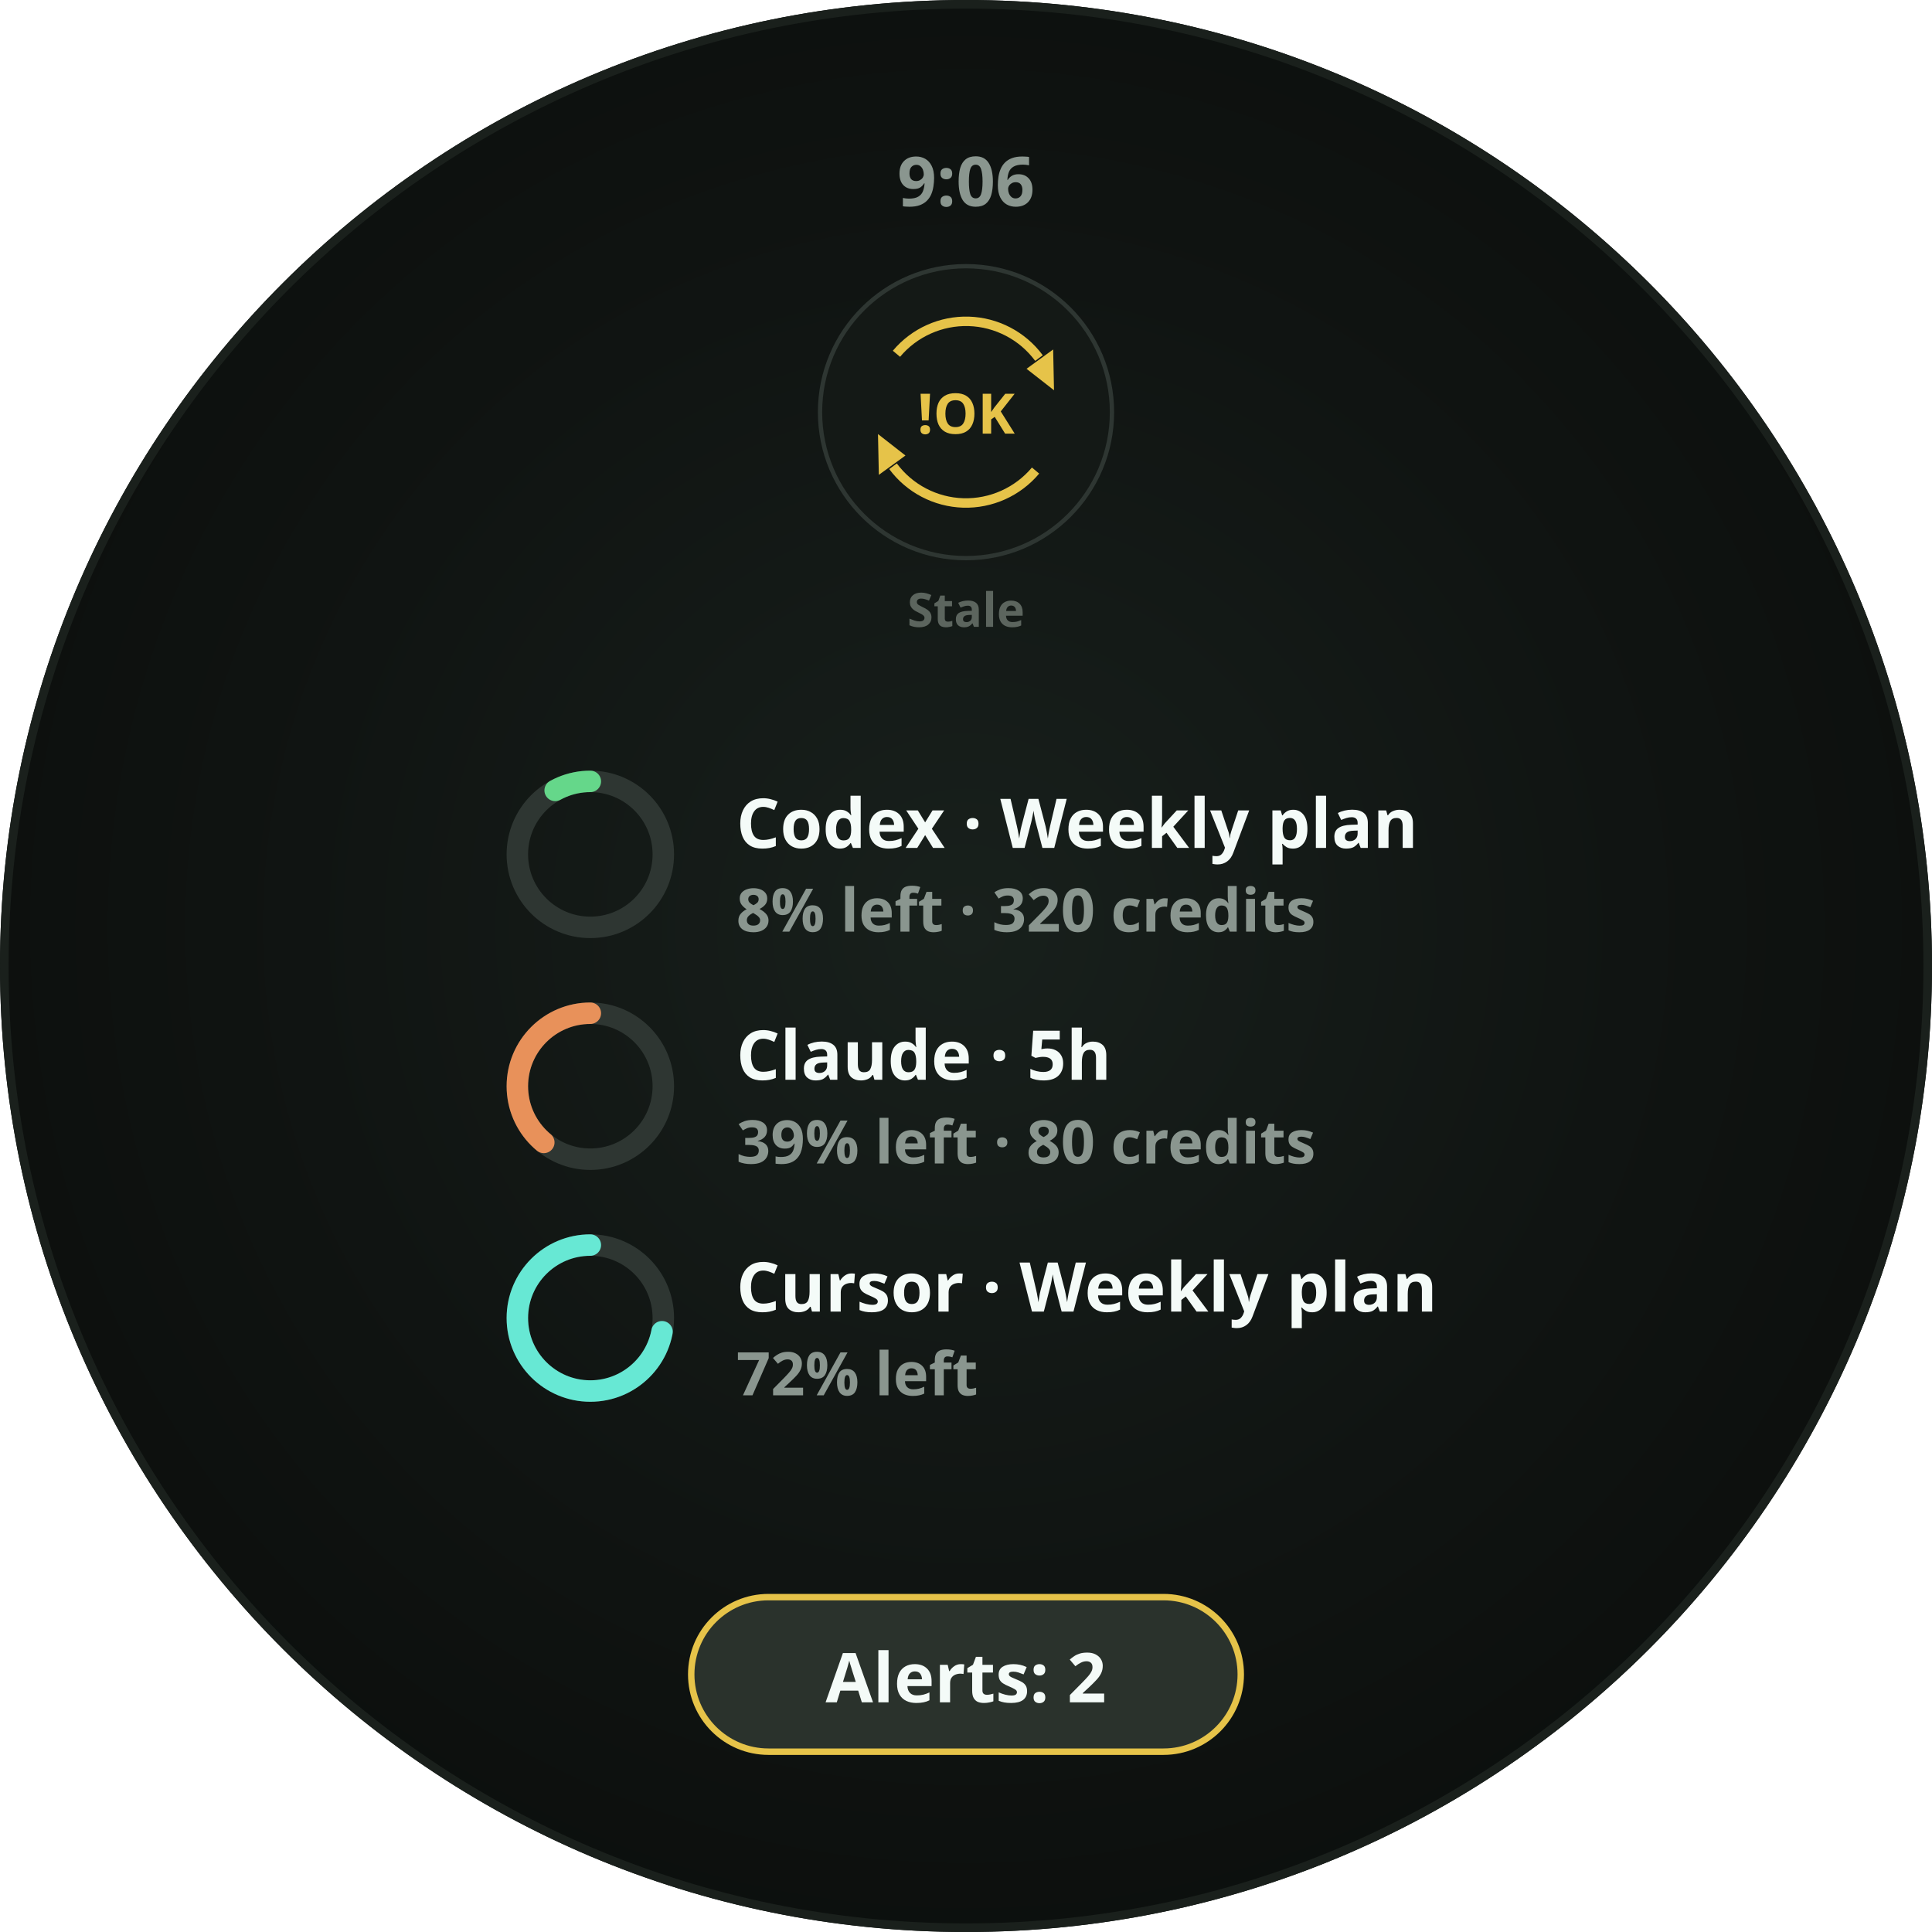
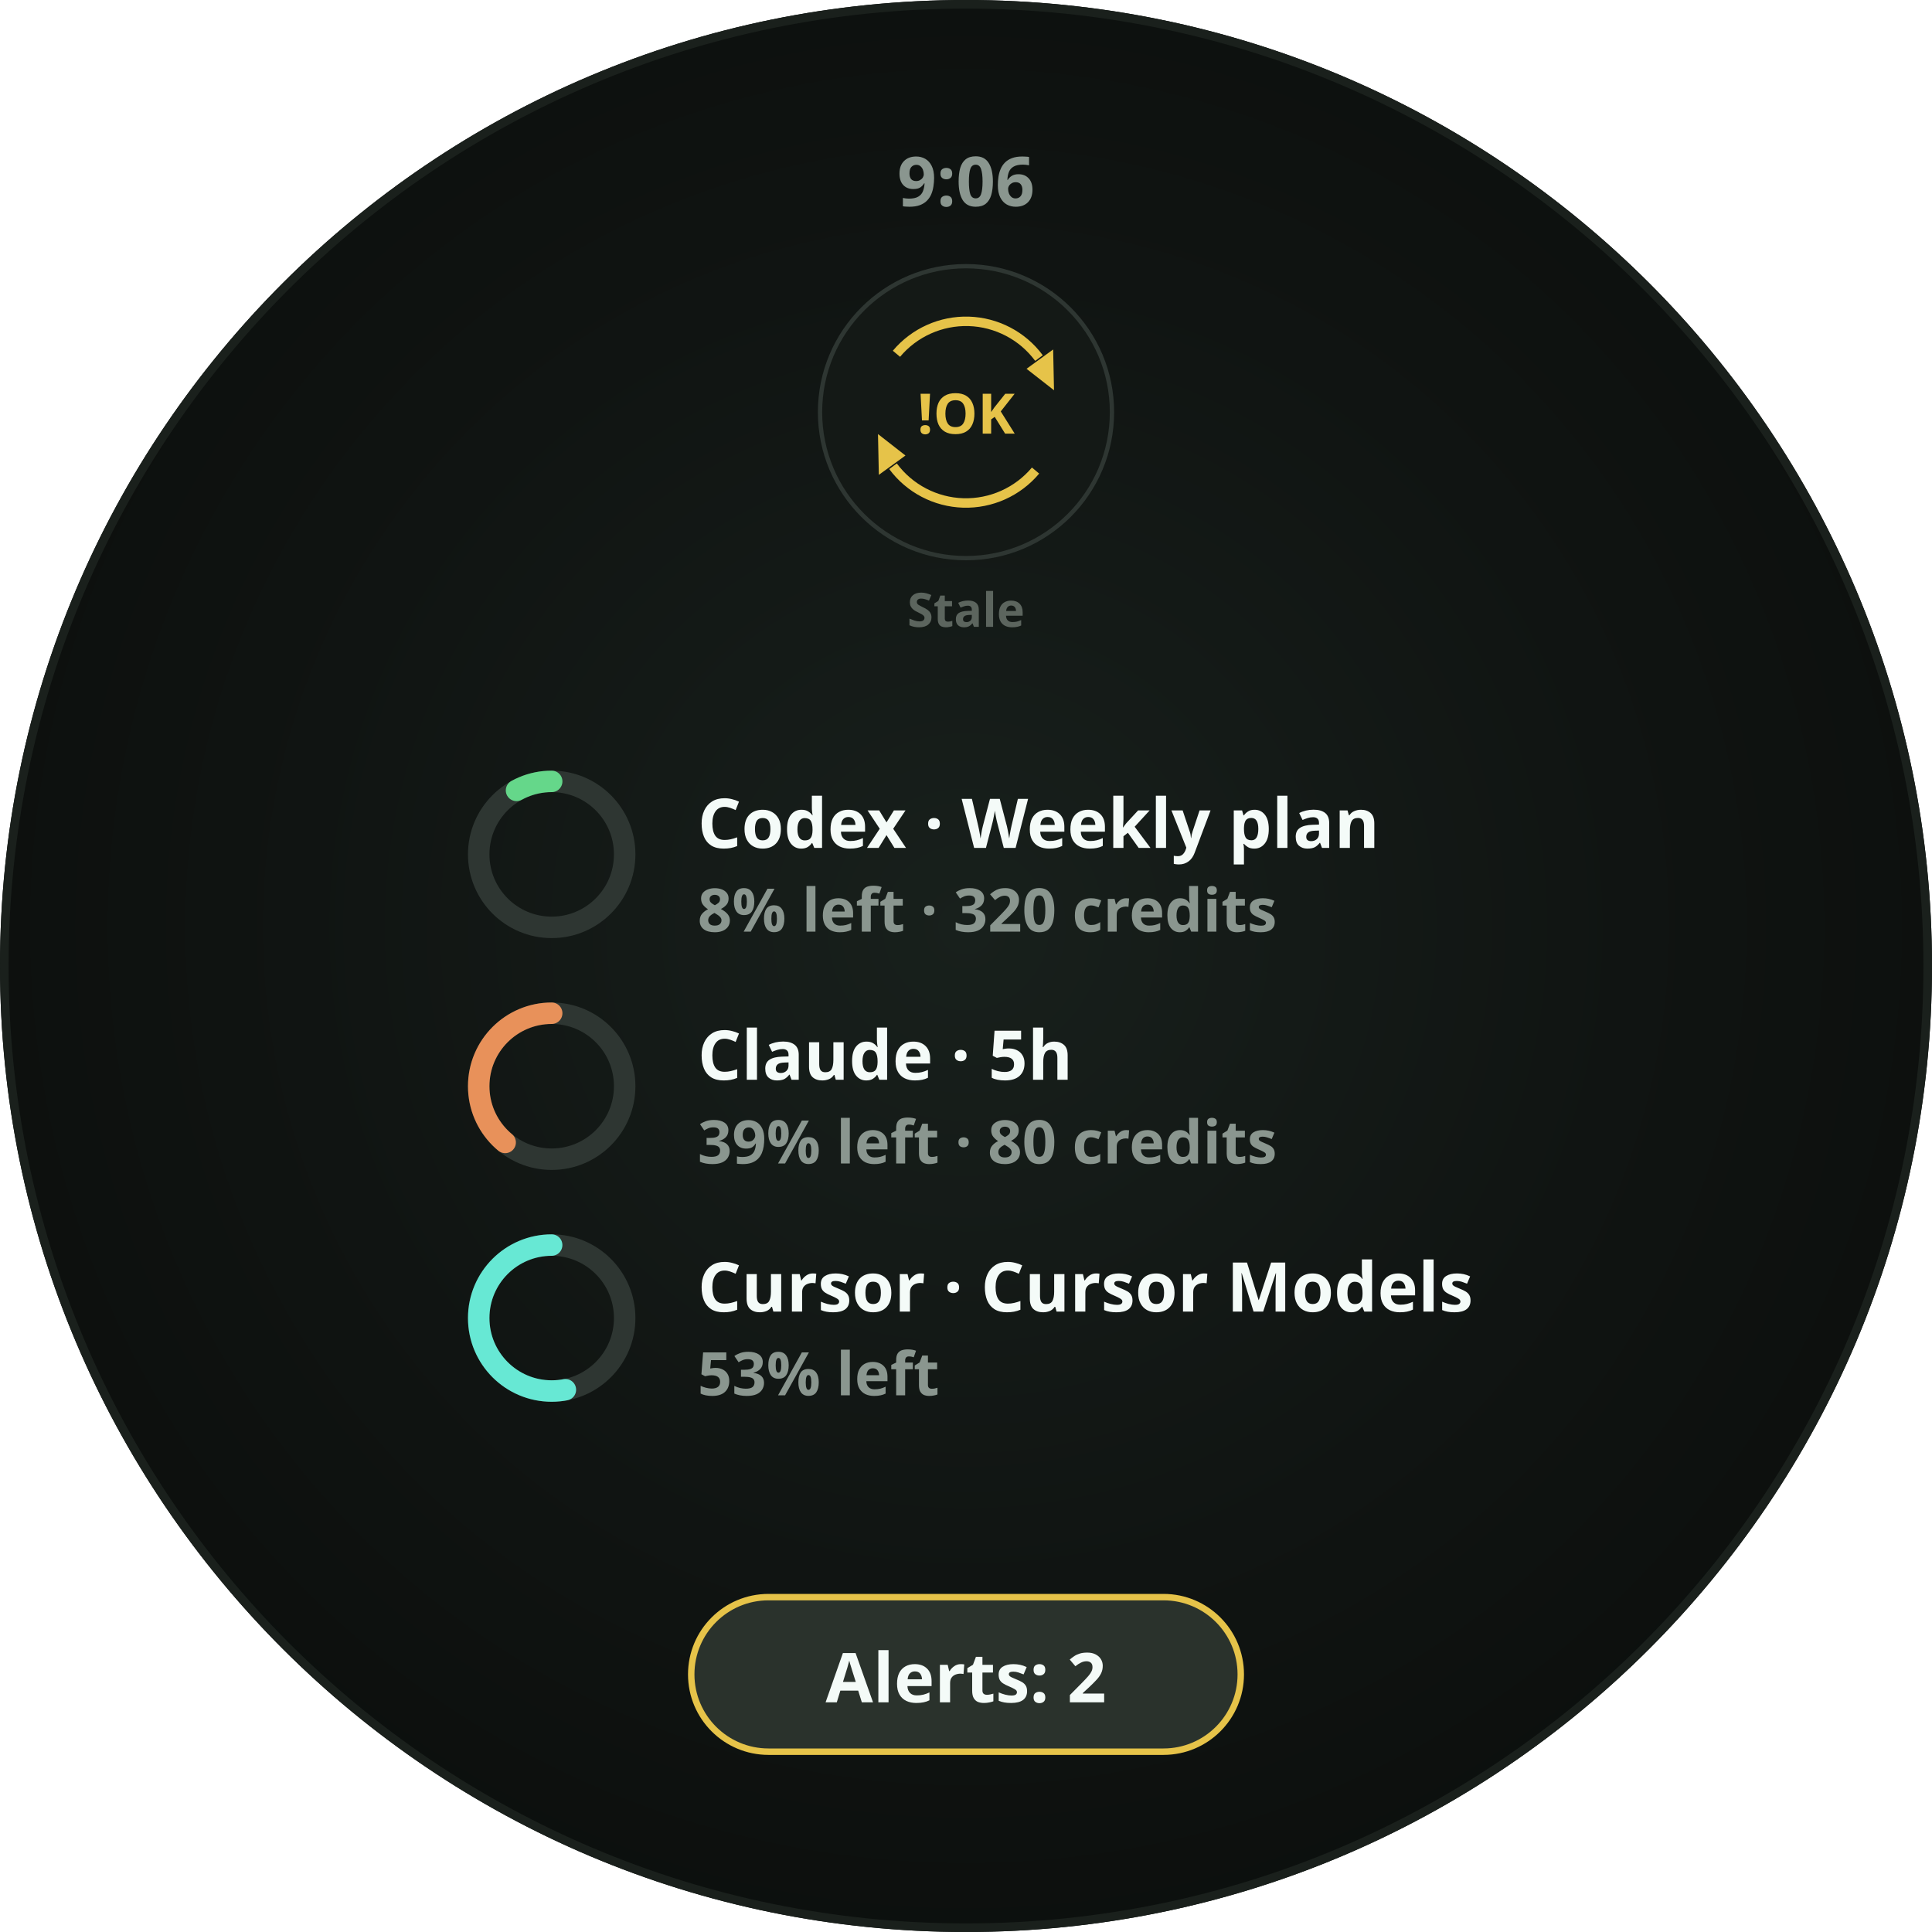
<svg xmlns="http://www.w3.org/2000/svg" width="450" height="450" viewBox="0 0 450 450" role="img" aria-label="Glance · legend · !OK · Stale · refresh enabled">
  <defs>
    <radialGradient id="lift" cx="50%" cy="48%" r="62%">
      <stop offset="0%" stop-color="#18201C" />
      <stop offset="55%" stop-color="#101412" />
      <stop offset="100%" stop-color="#0A0D0B" />
    </radialGradient>
    <clipPath id="roundClip">
      <circle cx="225" cy="225" r="225" />
    </clipPath>
  </defs>
  <g clip-path="url(#roundClip)">
    <rect width="450" height="450" fill="url(#lift)" />
    <text x="225" y="48" text-anchor="middle" font-family="Noto Sans, sans-serif" font-size="16" font-weight="700" fill="#8A968F">9:06</text>
    <circle cx="225" cy="96" r="34" fill="#141916" stroke="#2E3632" stroke-width="1" />
    <path d="M 208.8 82.4 A 21.15 21.15 0 0 1 242.0 83.4" fill="none" stroke="#E6C349" stroke-width="2.2" stroke-linecap="butt" opacity="1" />
    <path d="M 245.5 90.9       L 239.1 85.9       L 245.3 81.4 Z" fill="#E6C349" opacity="1" />
    <path d="M 241.2 109.6 A 21.15 21.15 0 0 1 208.0 108.6" fill="none" stroke="#E6C349" stroke-width="2.2" stroke-linecap="butt" opacity="1" />
    <path d="M 204.5 101.1       L 210.9 106.1       L 204.7 110.6 Z" fill="#E6C349" opacity="1" />
    <text x="225" y="101.0" text-anchor="middle" font-family="Noto Sans, sans-serif" font-size="13" font-weight="700" fill="#E6C349">!OK</text>
    <text x="225" y="146.0" text-anchor="middle" font-family="Noto Sans, sans-serif" font-size="11" font-weight="700" fill="#5C655E">Stale</text>
-     <circle cx="137.5" cy="199" r="17" fill="none" stroke="#2E3632" stroke-width="5" />
-     <circle cx="137.5" cy="199" r="17" fill="none" stroke="#65D78A" stroke-width="5" stroke-linecap="round" stroke-dasharray="8.55 106.81" stroke-dashoffset="-98.27" transform="rotate(-90 137.5 199)" />
-     <text x="171.5" y="197.5" font-family="Noto Sans, sans-serif" font-size="16" font-weight="700" fill="#F4FBF8">Codex · Weekly plan</text>
-     <text x="171.5" y="217.0" font-family="Noto Sans, sans-serif" font-size="14" font-weight="700" fill="#8A968F">8% left · 320 credits</text>
-     <circle cx="137.5" cy="253" r="17" fill="none" stroke="#2E3632" stroke-width="5" />
-     <circle cx="137.5" cy="253" r="17" fill="none" stroke="#E8915A" stroke-width="5" stroke-linecap="round" stroke-dasharray="41.66 106.81" stroke-dashoffset="-65.16" transform="rotate(-90 137.5 253)" />
-     <text x="171.5" y="251.5" font-family="Noto Sans, sans-serif" font-size="16" font-weight="700" fill="#F4FBF8">Claude · 5h</text>
-     <text x="171.5" y="271.0" font-family="Noto Sans, sans-serif" font-size="14" font-weight="700" fill="#8A968F">39% left · 80 credits</text>
-     <circle cx="137.5" cy="307" r="17" fill="none" stroke="#2E3632" stroke-width="5" />
-     <circle cx="137.5" cy="307" r="17" fill="none" stroke="#67E8D4" stroke-width="5" stroke-linecap="round" stroke-dasharray="76.91 106.81" stroke-dashoffset="-29.91" transform="rotate(-90 137.5 307)" />
-     <text x="171.5" y="305.5" font-family="Noto Sans, sans-serif" font-size="16" font-weight="700" fill="#F4FBF8">Cursor · Weekly plan</text>
-     <text x="171.5" y="325.0" font-family="Noto Sans, sans-serif" font-size="14" font-weight="700" fill="#8A968F">72% left</text>
+     <circle cx="128.5" cy="199" r="17" fill="none" stroke="#2E3632" stroke-width="5" />
+     <circle cx="128.5" cy="199" r="17" fill="none" stroke="#65D78A" stroke-width="5" stroke-linecap="round" stroke-dasharray="8.55 106.81" stroke-dashoffset="-98.27" transform="rotate(-90 128.5 199)" />
+     <text x="162.5" y="197.5" font-family="Noto Sans, sans-serif" font-size="16" font-weight="700" fill="#F4FBF8">Codex · Weekly plan</text>
+     <text x="162.5" y="217.0" font-family="Noto Sans, sans-serif" font-size="14" font-weight="700" fill="#8A968F">8% left · 320 credits</text>
+     <circle cx="128.5" cy="253" r="17" fill="none" stroke="#2E3632" stroke-width="5" />
+     <circle cx="128.5" cy="253" r="17" fill="none" stroke="#E8915A" stroke-width="5" stroke-linecap="round" stroke-dasharray="41.66 106.81" stroke-dashoffset="-65.16" transform="rotate(-90 128.5 253)" />
+     <text x="162.5" y="251.5" font-family="Noto Sans, sans-serif" font-size="16" font-weight="700" fill="#F4FBF8">Claude · 5h</text>
+     <text x="162.5" y="271.0" font-family="Noto Sans, sans-serif" font-size="14" font-weight="700" fill="#8A968F">39% left · 80 credits</text>
+     <circle cx="128.5" cy="307" r="17" fill="none" stroke="#2E3632" stroke-width="5" />
+     <circle cx="128.5" cy="307" r="17" fill="none" stroke="#67E8D4" stroke-width="5" stroke-linecap="round" stroke-dasharray="56.61 106.81" stroke-dashoffset="-50.20" transform="rotate(-90 128.5 307)" />
+     <text x="162.5" y="305.5" font-family="Noto Sans, sans-serif" font-size="16" font-weight="700" fill="#F4FBF8">Cursor · Cursor Models</text>
+     <text x="162.5" y="325.0" font-family="Noto Sans, sans-serif" font-size="14" font-weight="700" fill="#8A968F">53% left</text>
    <rect x="161.0" y="372" width="128.0" height="36" rx="18" fill="#2A322C" stroke="#E6C349" stroke-width="1.5" fill-opacity="1" />
    <text x="225" y="396.5" text-anchor="middle" font-family="Noto Sans, sans-serif" font-size="16" font-weight="700" fill="#F4FBF8">Alerts: 2</text>
  </g>
  <circle cx="225" cy="225" r="224.0" fill="none" stroke="#1A201C" stroke-width="2" />
</svg>
